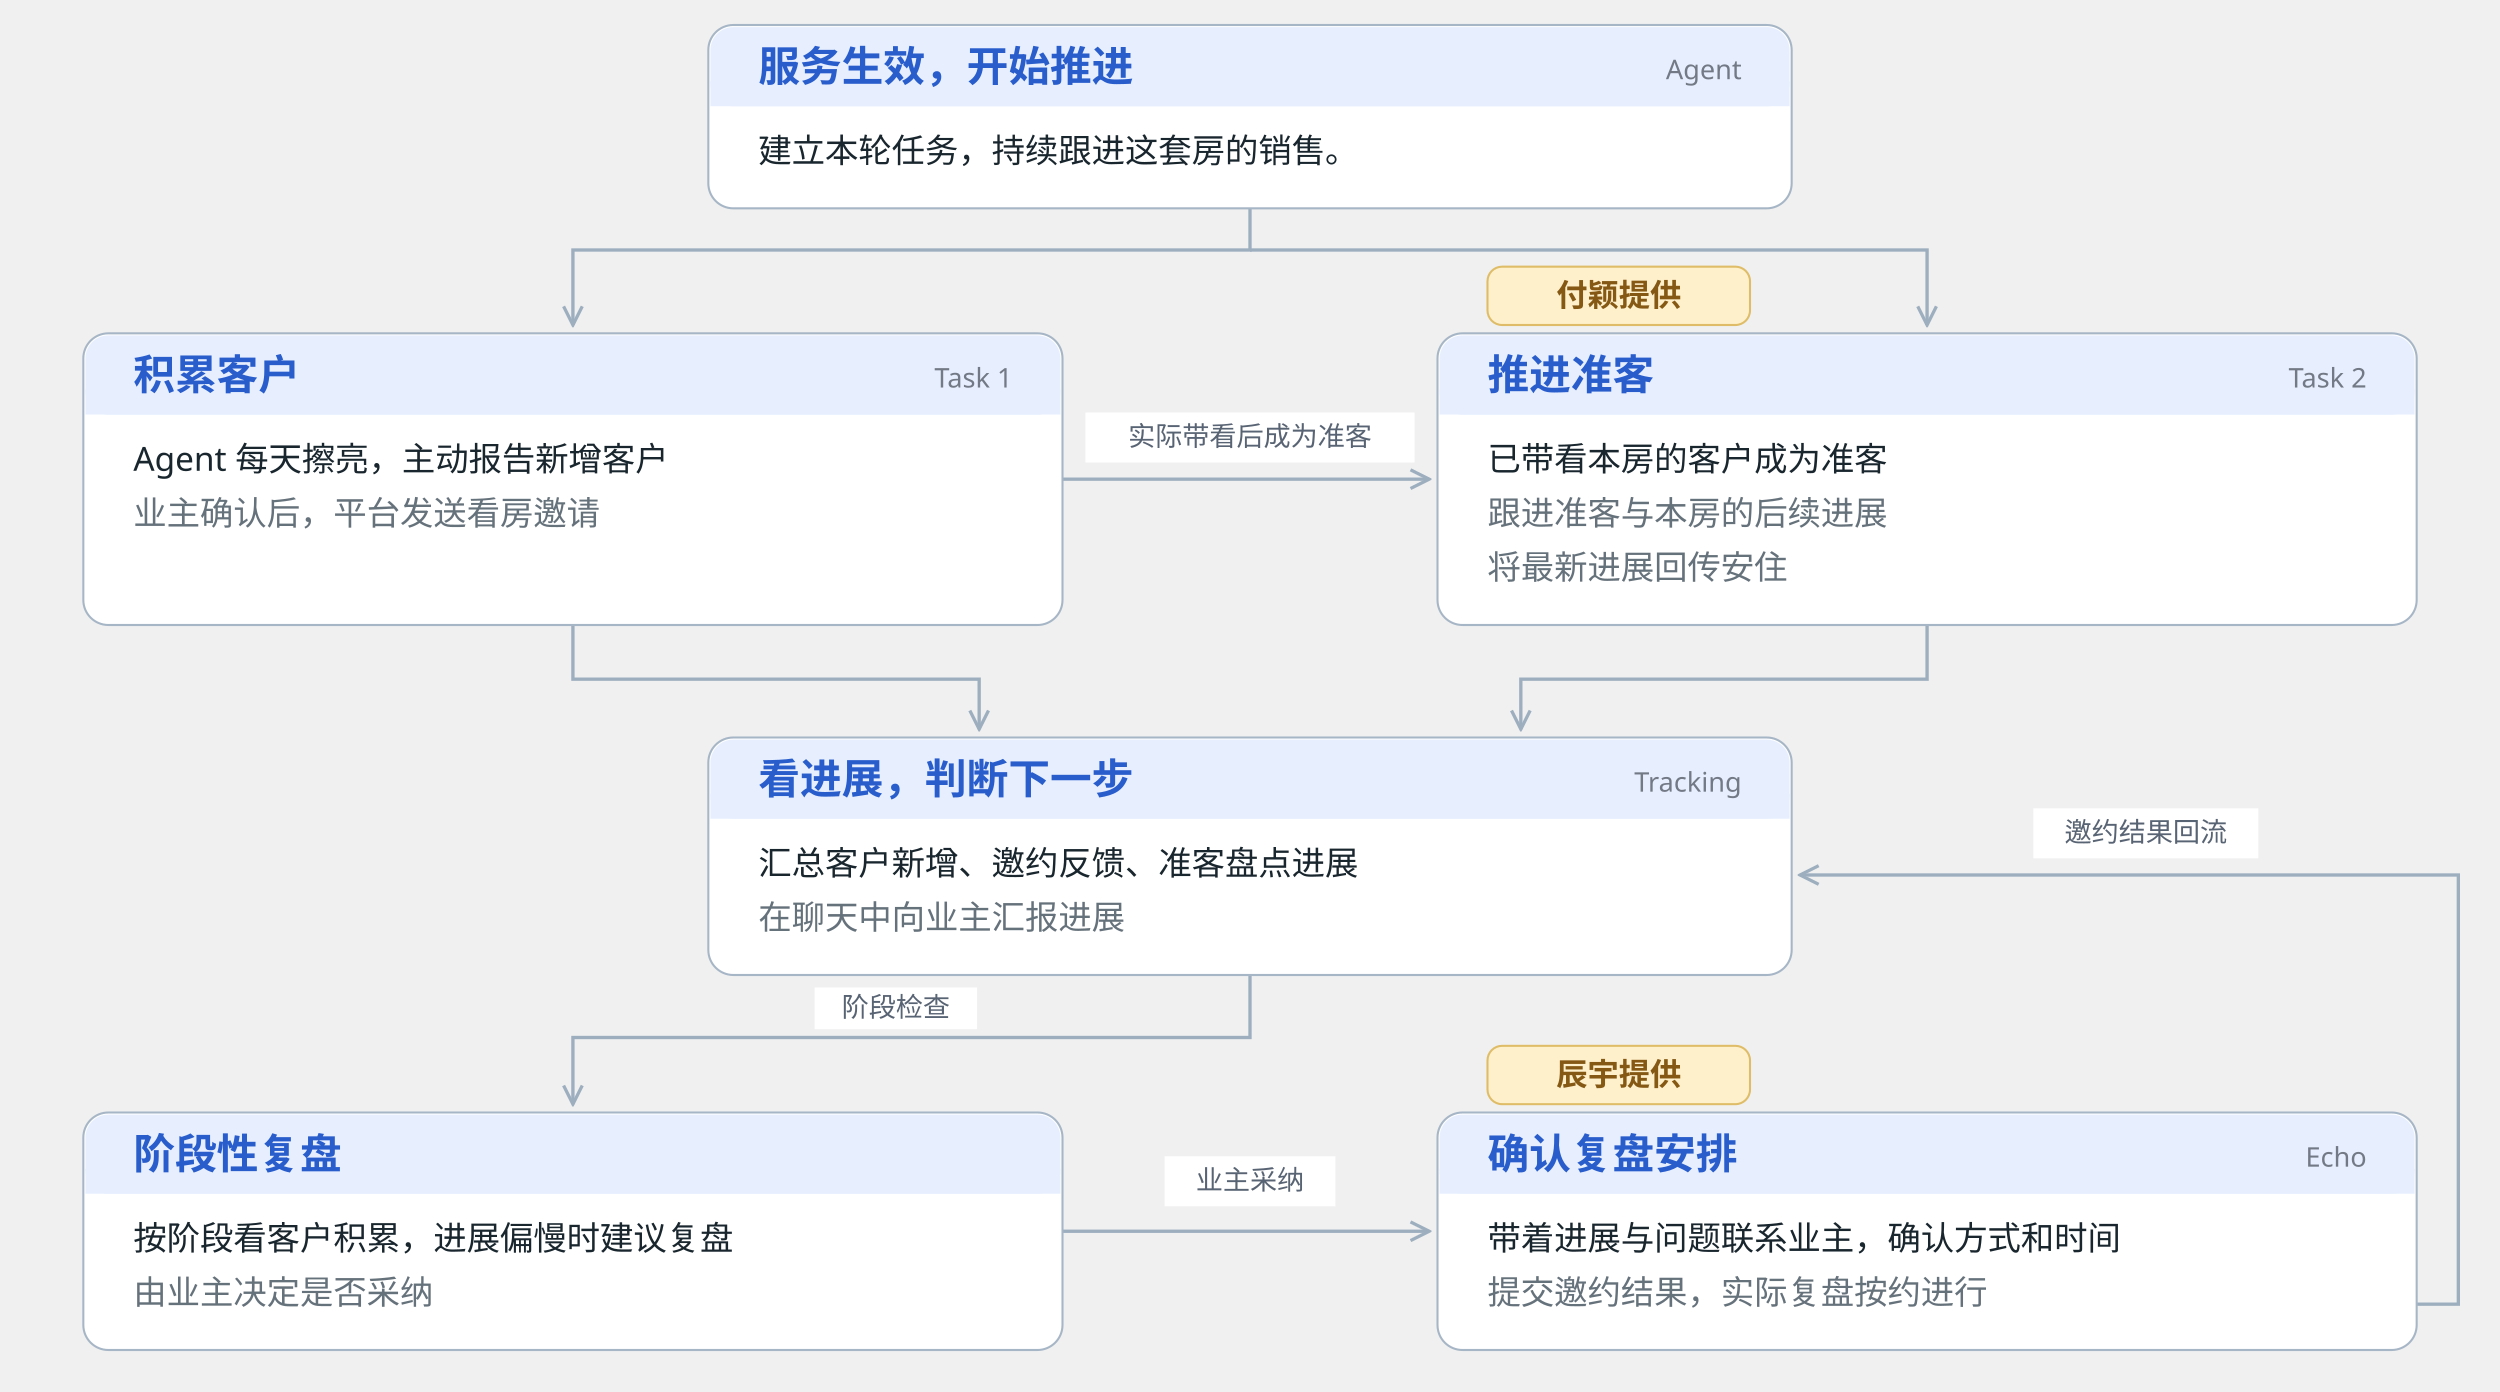
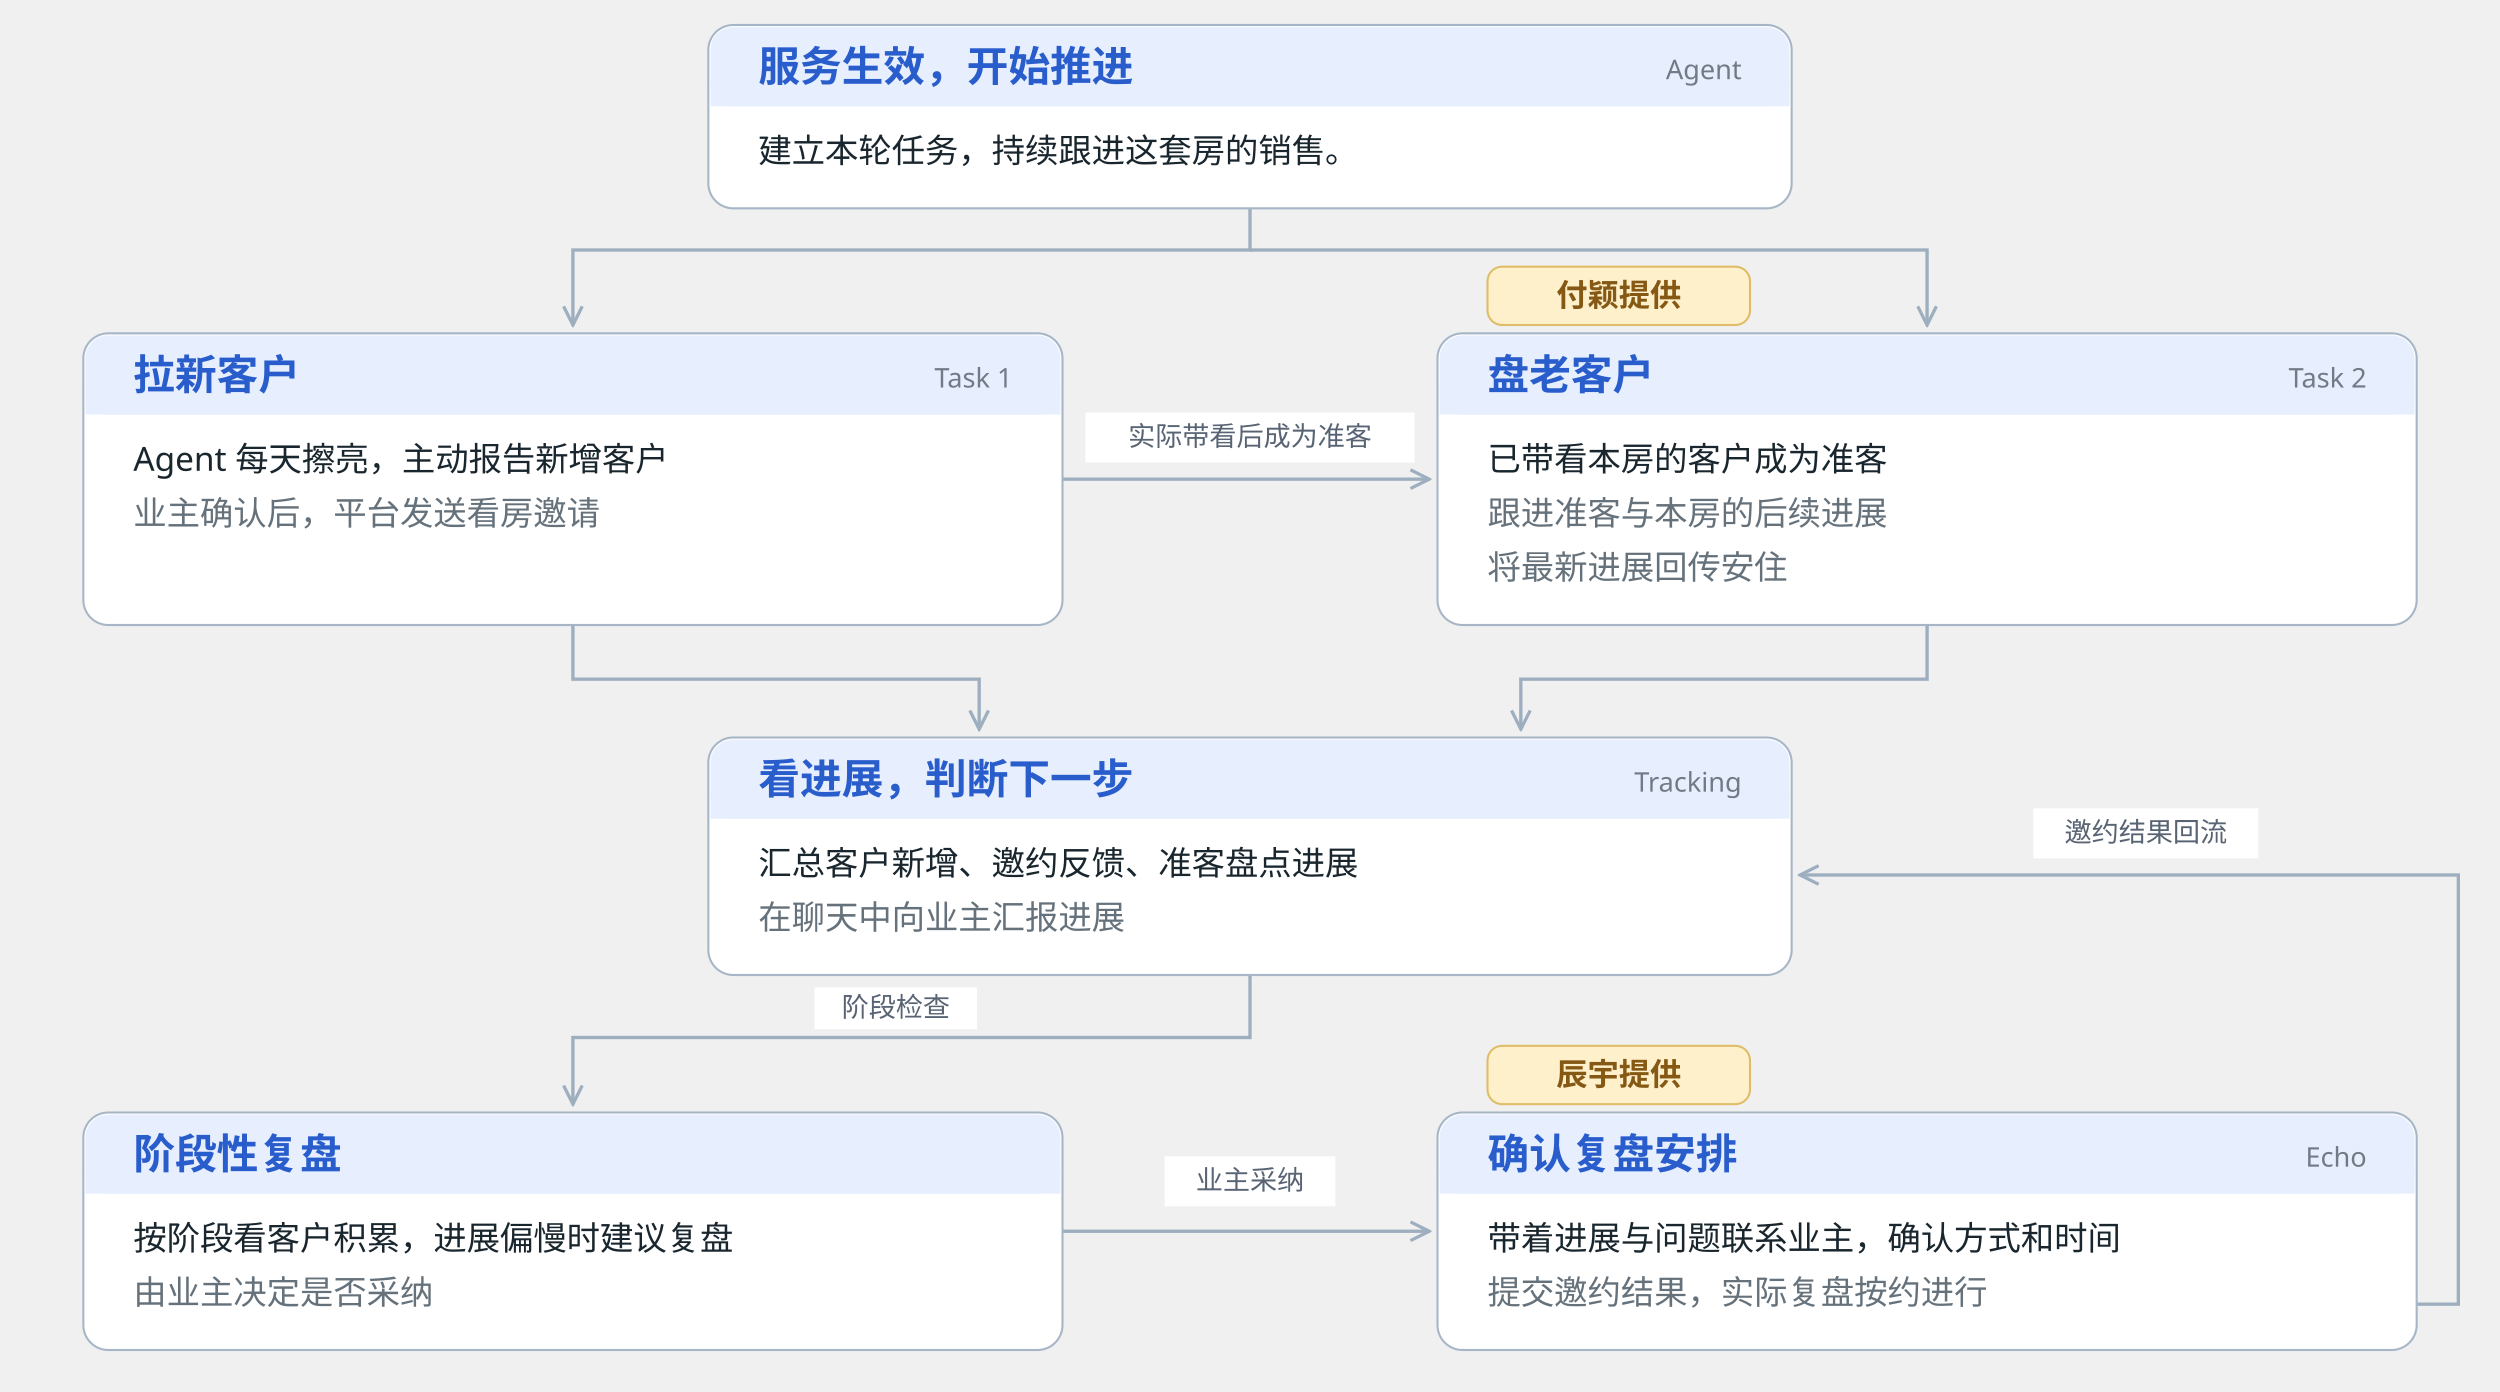
<svg xmlns="http://www.w3.org/2000/svg" class="service-flow__chart" viewBox="0 0 1200 668" role="img" aria-labelledby="report-flow-title report-flow-desc" font-family="PingFang SC, Microsoft YaHei, sans-serif">
  <defs>
    <marker id="report-flow-arrow" viewBox="0 0 10 10" refX="9" refY="5" markerWidth="7" markerHeight="7" orient="auto">
      <path d="M1 1 L9 5 L1 9" fill="none" stroke="#9daebf" stroke-width="1.4" />
    </marker>
  </defs>
  <g class="flow-edges">
    <path data-edge="agent-task1" d="M600 100 V120 H275 V156" fill="none" stroke="#9daebf" stroke-width="1.6" marker-end="url(#report-flow-arrow)" />
    <path data-edge="agent-task2" d="M600 120 H925 V156" fill="none" stroke="#9daebf" stroke-width="1.6" marker-end="url(#report-flow-arrow)" />
    <path data-edge="showing-handoff" d="M510 230 H686" fill="none" stroke="#9daebf" stroke-width="1.6" marker-end="url(#report-flow-arrow)" />
    <path data-edge="task1-progress" d="M275 300 V326 H470 V350" fill="none" stroke="#9daebf" stroke-width="1.6" marker-end="url(#report-flow-arrow)" />
    <path data-edge="task2-progress" d="M925 300 V326 H730 V350" fill="none" stroke="#9daebf" stroke-width="1.6" marker-end="url(#report-flow-arrow)" />
    <path data-edge="progress-review" d="M600 468 V498 H275 V530" fill="none" stroke="#9daebf" stroke-width="1.6" marker-end="url(#report-flow-arrow)" />
    <path data-edge="review-invitation" d="M510 591 H686" fill="none" stroke="#9daebf" stroke-width="1.6" marker-end="url(#report-flow-arrow)" />
    <path data-edge="invitation-progress" d="M1160 626 H1180 V420 H864" fill="none" stroke="#9daebf" stroke-width="1.6" marker-end="url(#report-flow-arrow)" />
  </g>
  <g class="flow-nodes">
    <g data-node="agent">
      <rect x="340" y="12" width="520" height="88" rx="12" fill="#fff" stroke="#a7b6c6" stroke-width="1" />
      <rect x="341" y="13" width="518" height="38" rx="11" fill="#e7efff" />
      <rect x="341" y="39" width="518" height="12" fill="#e7efff" />
      <text x="364" y="39" fill="#295dcc" font-size="20" font-weight="600">服务生效，开始推进</text>
      <text x="836" y="38" fill="#737985" font-size="13" text-anchor="end">Agent</text>
      <text x="364" y="78" fill="#19262e" font-size="16">建立本轮任务，持续跟进这套房的销售。</text>
    </g>
    <g data-node="task1">
      <rect x="40" y="160" width="470" height="140" rx="12" fill="#fff" stroke="#a7b6c6" stroke-width="1" />
      <rect x="41" y="161" width="468" height="38" rx="11" fill="#e7efff" />
      <rect x="41" y="187" width="468" height="12" fill="#e7efff" />
-       <text x="64" y="187" fill="#295dcc" font-size="20" font-weight="600">积累客户</text>
+       <text x="64" y="187" fill="#295dcc" font-size="20" font-weight="600">拉新客户</text>
      <text x="486" y="186" fill="#737985" font-size="13" text-anchor="end">Task 1</text>
      <text x="64" y="226" fill="#19262e" font-size="16">Agent 每天擦亮，主动报告新增客户</text>
      <text x="64" y="252" fill="#66727b" font-size="16">业主确认后，平台发送看房邀请</text>
    </g>
    <g data-node="task2">
      <rect x="690" y="160" width="470" height="140" rx="12" fill="#fff" stroke="#a7b6c6" stroke-width="1" />
      <rect x="691" y="161" width="468" height="38" rx="11" fill="#e7efff" />
      <rect x="691" y="187" width="468" height="12" fill="#e7efff" />
-       <text x="714" y="187" fill="#295dcc" font-size="20" font-weight="600">推进准客</text>
+       <text x="714" y="187" fill="#295dcc" font-size="20" font-weight="600">盘老客户</text>
      <text x="1136" y="186" fill="#737985" font-size="13" text-anchor="end">Task 2</text>
      <text x="714" y="226" fill="#19262e" font-size="16">已带看本房的客户成为准客</text>
      <text x="714" y="252" fill="#66727b" font-size="16">跟进准客与本房的后续进展</text>
      <text x="714" y="278" fill="#66727b" font-size="16">将最新进展回传安住</text>
    </g>
    <g data-node="tracking">
      <rect x="340" y="354" width="520" height="114" rx="12" fill="#fff" stroke="#a7b6c6" stroke-width="1" />
      <rect x="341" y="355" width="518" height="38" rx="11" fill="#e7efff" />
      <rect x="341" y="381" width="518" height="12" fill="#e7efff" />
      <text x="364" y="381" fill="#295dcc" font-size="20" font-weight="600">看进展，判断下一步</text>
      <text x="836" y="380" fill="#737985" font-size="13" text-anchor="end">Tracking</text>
      <text x="364" y="420" fill="#19262e" font-size="16">汇总客户新增、邀约反馈、准客盘点进展</text>
      <text x="364" y="446" fill="#66727b" font-size="16">在聊天中向业主汇报进展</text>
    </g>
    <g data-node="review">
      <rect x="40" y="534" width="470" height="114" rx="12" fill="#fff" stroke="#a7b6c6" stroke-width="1" />
      <rect x="41" y="535" width="468" height="38" rx="11" fill="#e7efff" />
      <rect x="41" y="561" width="468" height="12" fill="#e7efff" />
      <text x="64" y="561" fill="#295dcc" font-size="20" font-weight="600">阶段性复盘</text>
      <text x="486" y="560" fill="#737985" font-size="13" text-anchor="end" />
      <text x="64" y="600" fill="#19262e" font-size="16">按阶段看客户积累，进展偏慢时建议复盘</text>
      <text x="64" y="626" fill="#66727b" font-size="16">由业主决定是否采纳</text>
    </g>
    <g data-node="maintainer">
      <rect x="690" y="534" width="470" height="114" rx="12" fill="#fff" stroke="#a7b6c6" stroke-width="1" />
      <rect x="691" y="535" width="468" height="38" rx="11" fill="#e7efff" />
      <rect x="691" y="561" width="468" height="12" fill="#e7efff" />
      <text x="714" y="561" fill="#295dcc" font-size="20" font-weight="600">确认复盘安排</text>
      <text x="1136" y="560" fill="#737985" font-size="13" text-anchor="end">Echo</text>
      <text x="714" y="600" fill="#19262e" font-size="16">带着进展与问题联系业主，确认方式和时间</text>
      <text x="714" y="626" fill="#66727b" font-size="16">提交邀约结果，实际复盘按约进行</text>
    </g>
  </g>
  <g class="flow-providers">
-     <g data-provider="task2" aria-label="推进准客：付颖提供">
+     <g data-provider="task2" aria-label="盘老客户：付颖提供">
      <rect x="714" y="128" width="126" height="28" rx="7" fill="#fff0cc" stroke="#dfbd68" />
      <text x="777" y="147" text-anchor="middle" fill="#855914" font-size="15" font-weight="600">付颖提供</text>
    </g>
    <g data-provider="maintainer" aria-label="确认复盘安排：辰宇提供">
      <rect x="714" y="502" width="126" height="28" rx="7" fill="#fff0cc" stroke="#dfbd68" />
      <text x="777" y="521" text-anchor="middle" fill="#855914" font-size="15" font-weight="600">辰宇提供</text>
    </g>
  </g>
  <g class="flow-labels">
    <rect x="521.0" y="198" width="158" height="24" fill="#fff" />
    <text x="600" y="214" text-anchor="middle" fill="#586373" font-size="13">实际带看后成为准客</text>
    <rect x="391.0" y="474" width="78" height="20" fill="#fff" />
    <text x="430" y="488" text-anchor="middle" fill="#586373" font-size="13">阶段检查</text>
    <rect x="559.0" y="555" width="82" height="24" fill="#fff" />
    <text x="600" y="571" text-anchor="middle" fill="#586373" font-size="13">业主采纳</text>
    <rect x="976.0" y="388" width="108" height="24" fill="#fff" />
    <text x="1030" y="404" text-anchor="middle" fill="#586373" font-size="13">邀约结果回流</text>
  </g>
</svg>
